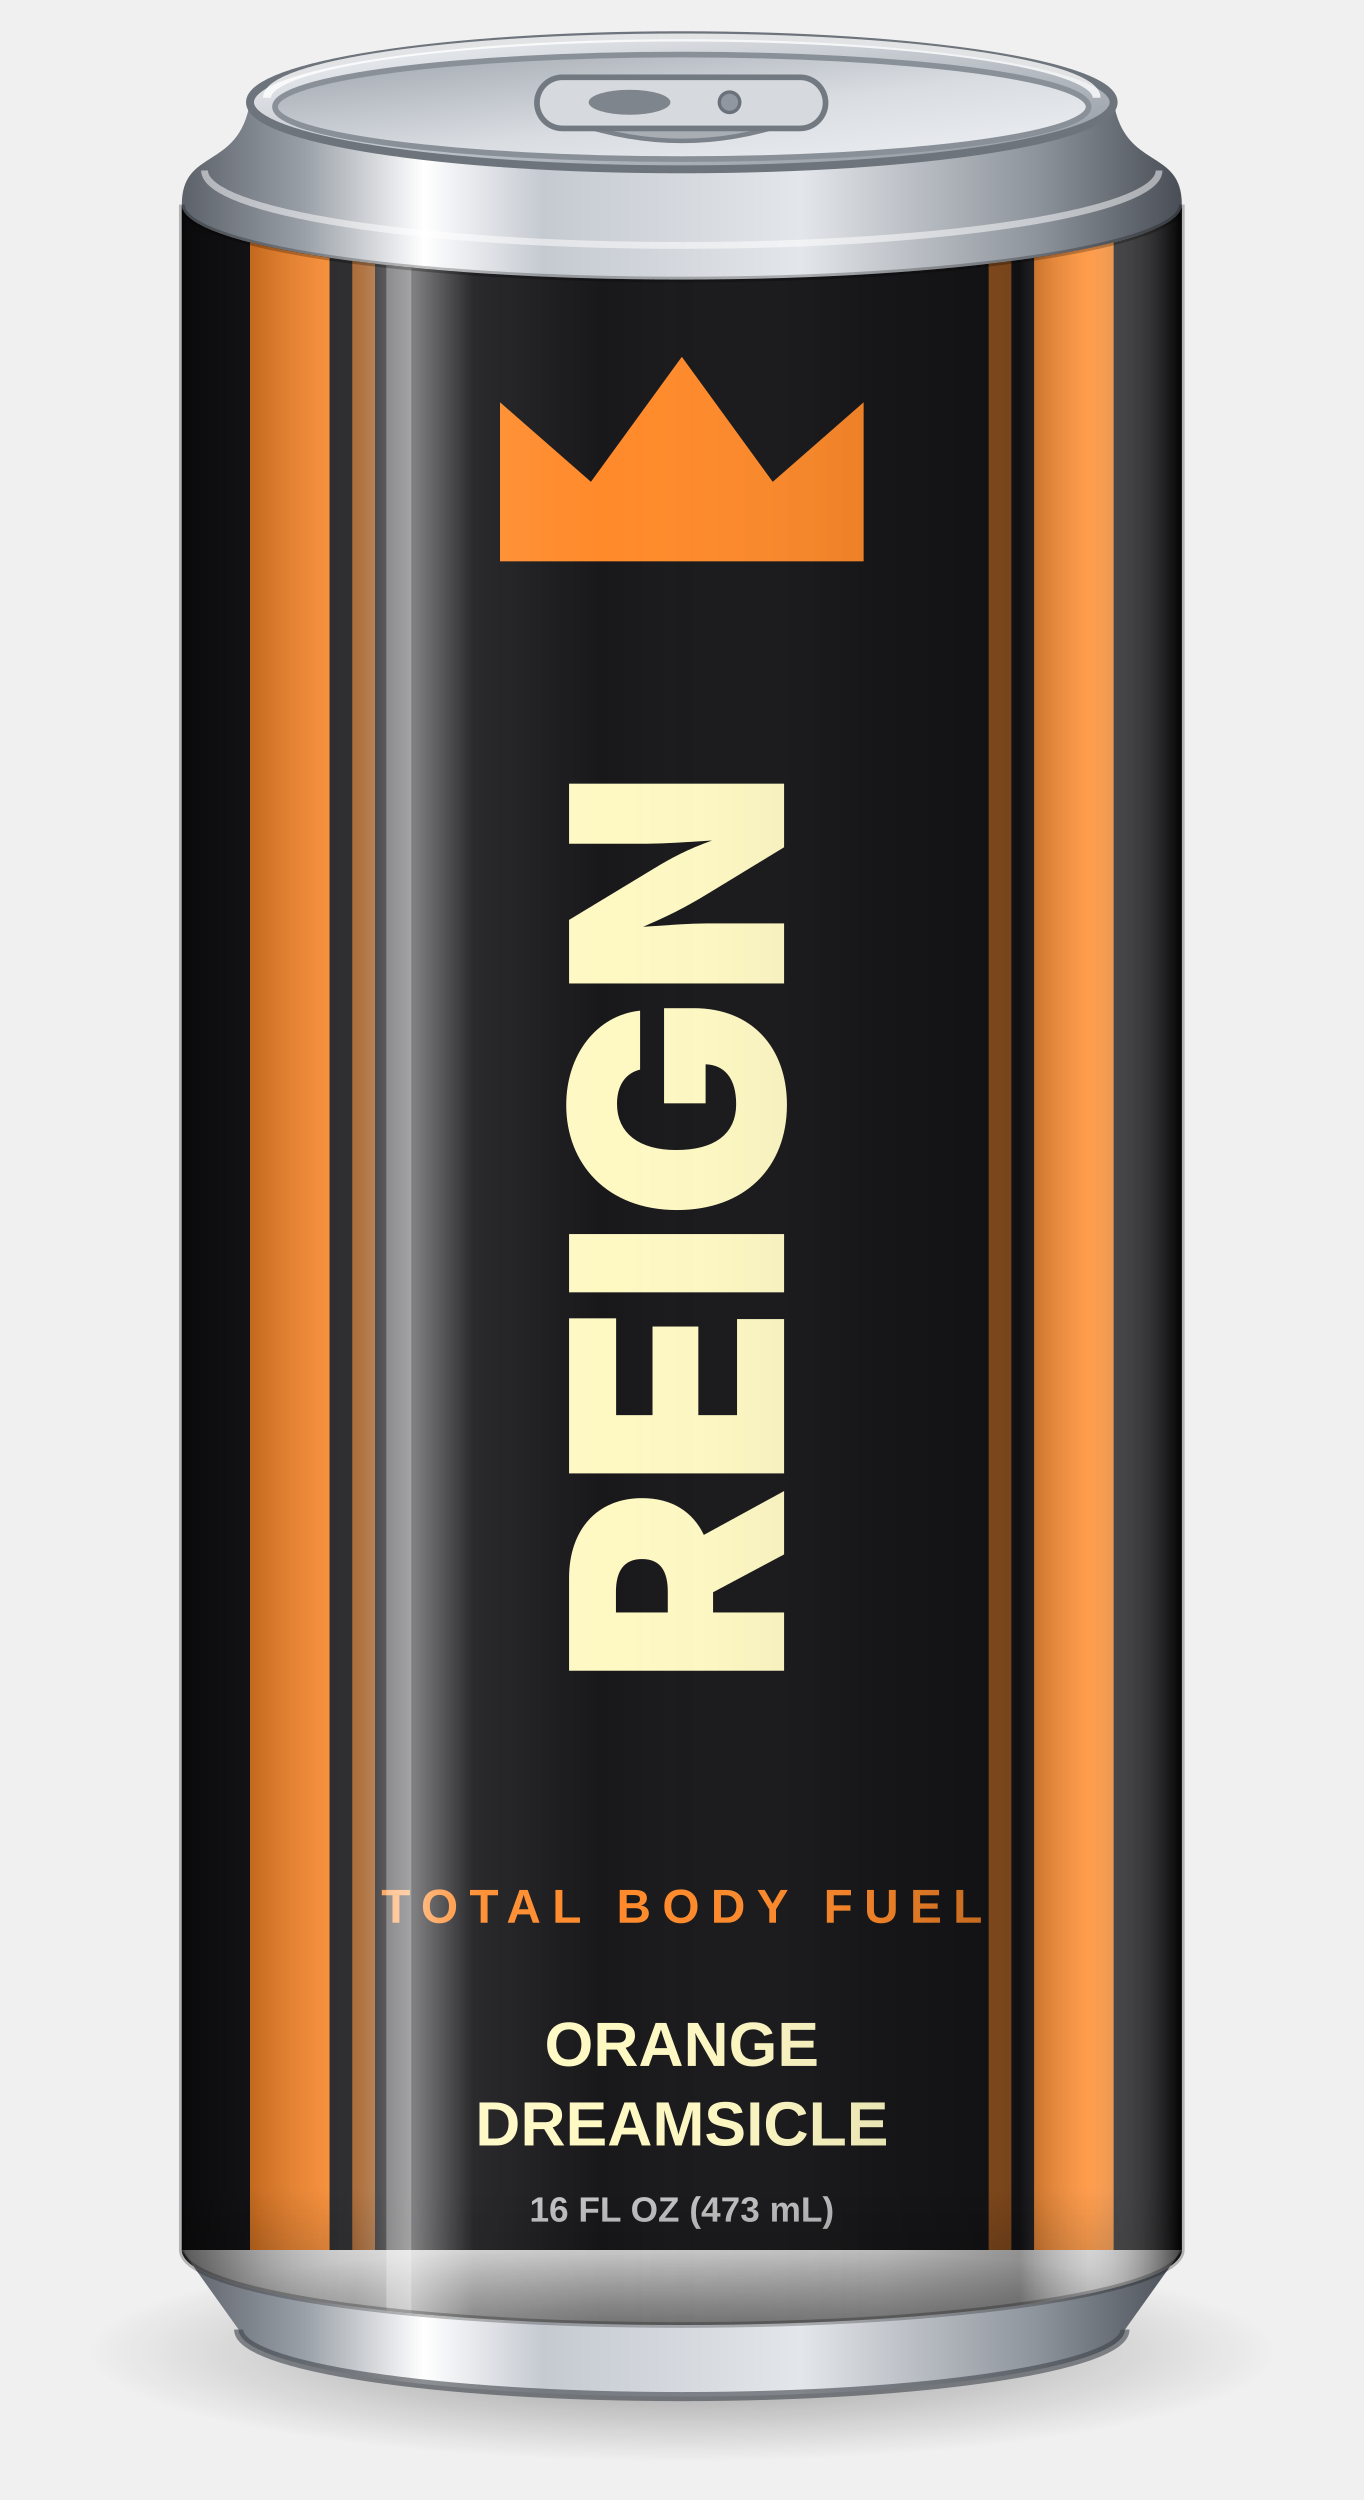
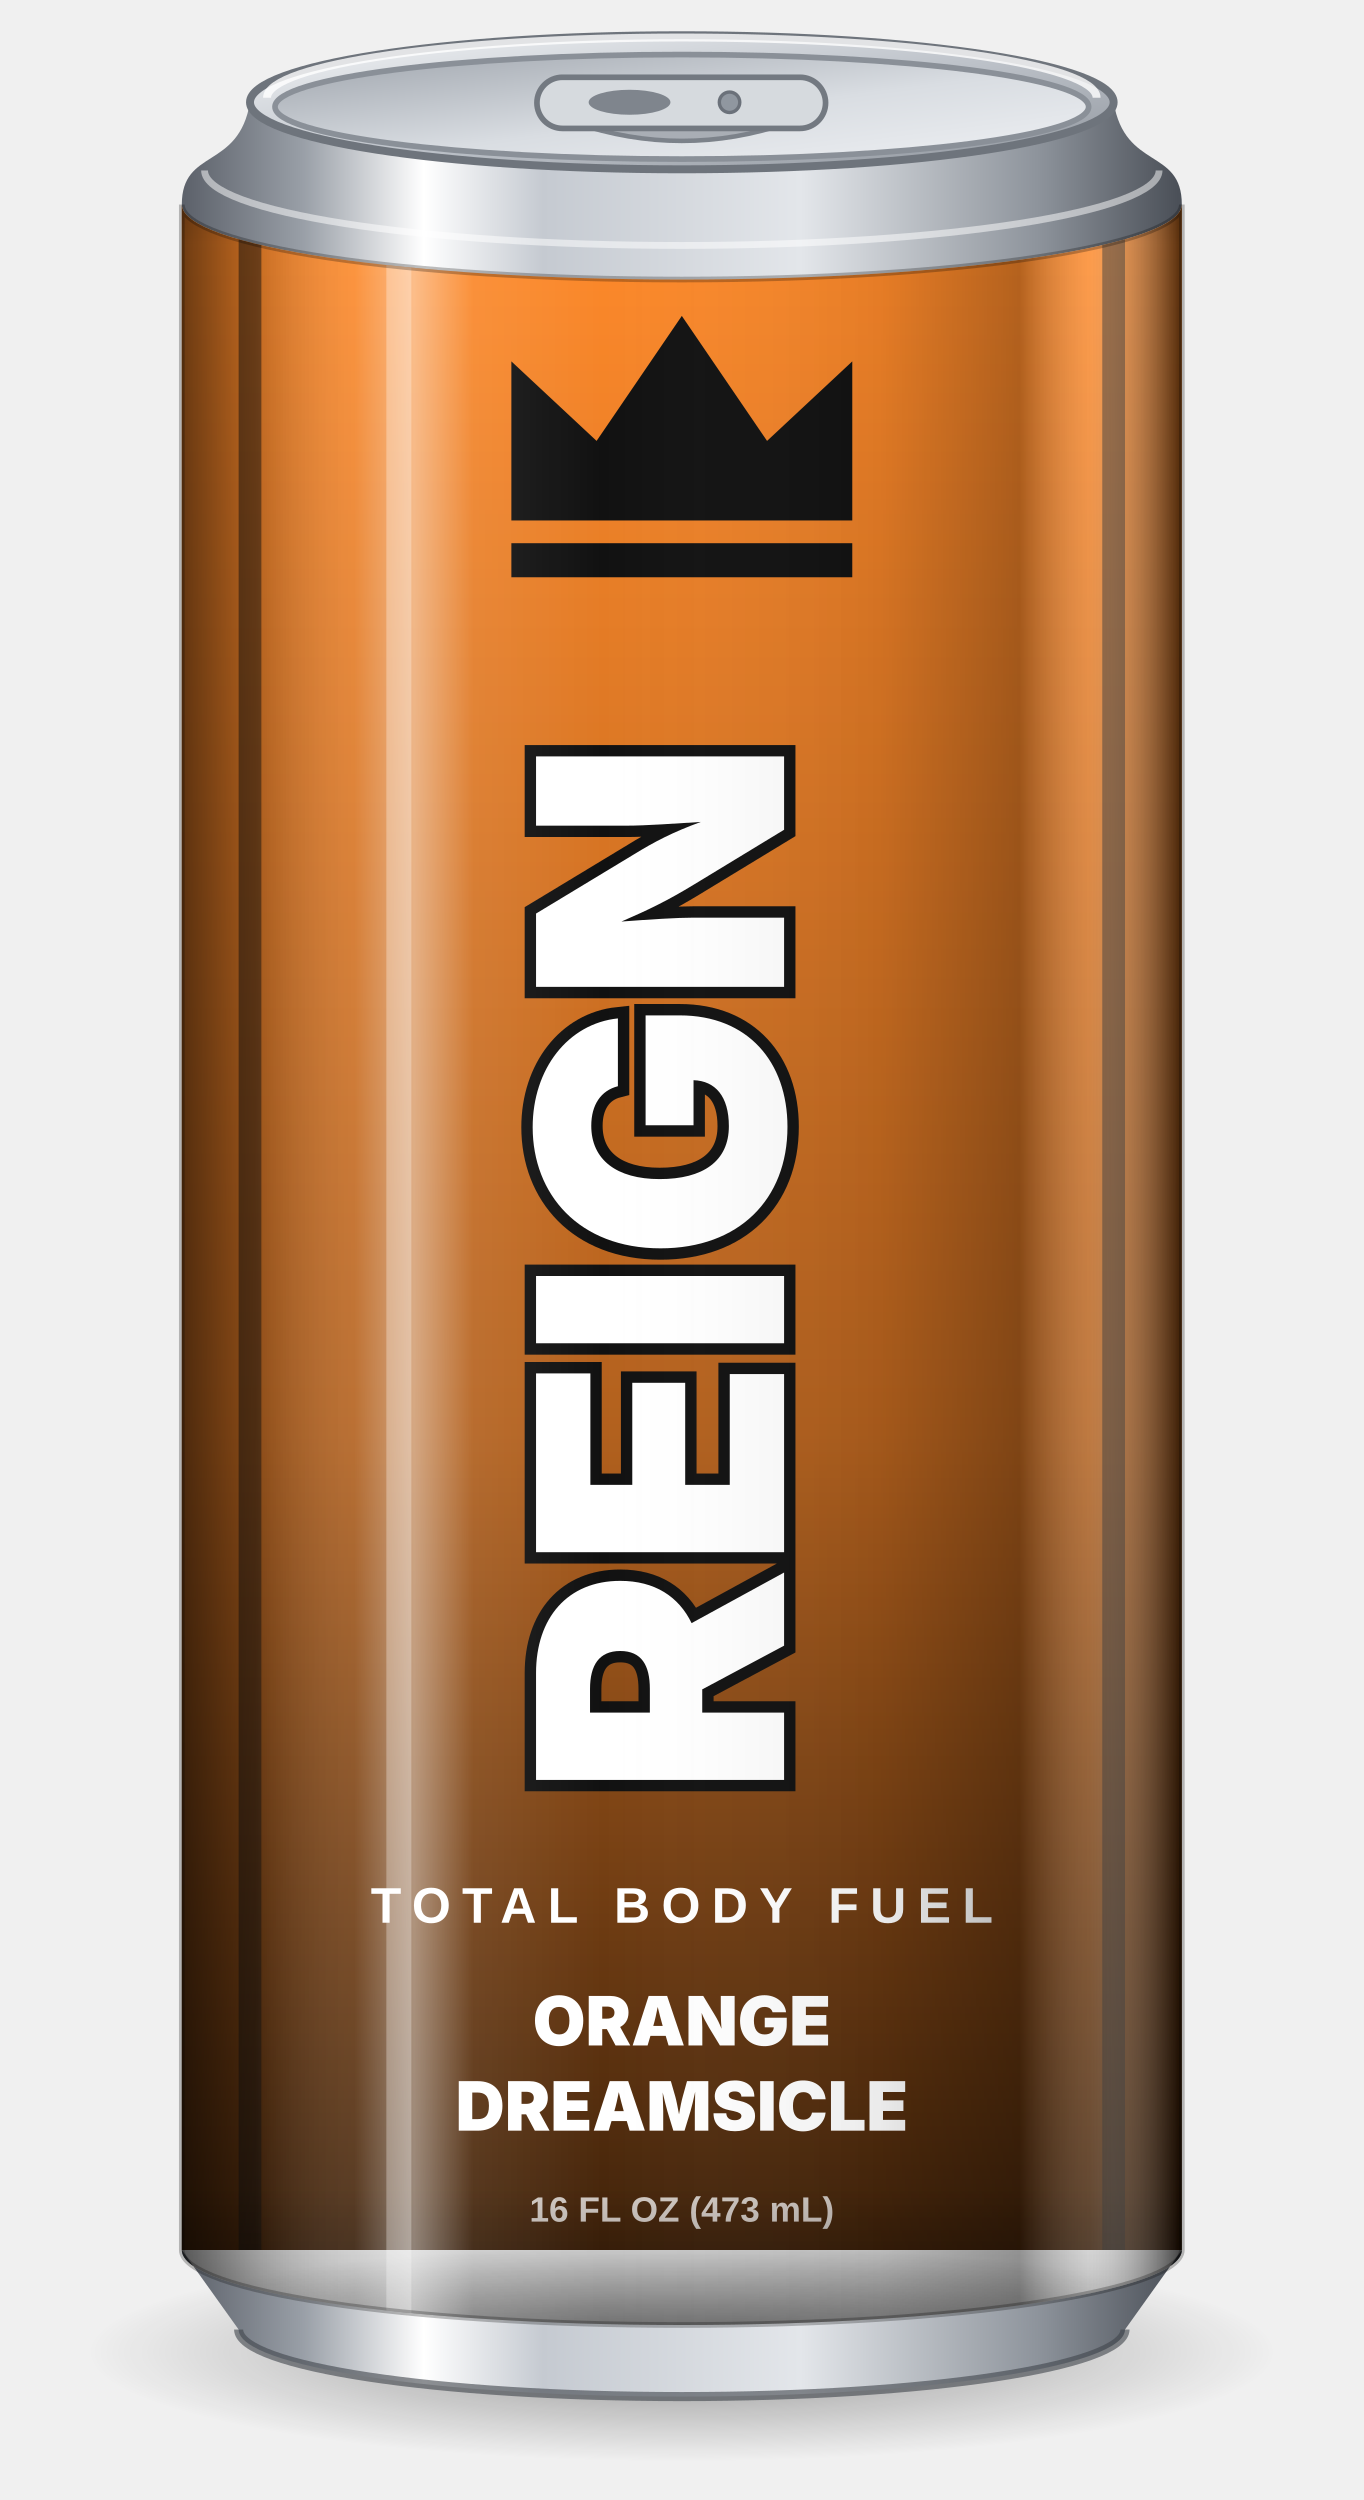
<svg xmlns="http://www.w3.org/2000/svg" viewBox="0 0 120 220" width="120" height="220" role="img" aria-label="Reign Orange Dreamsicle can, Second Wind art">
  <defs>
    <linearGradient id="shade-reign-orange-dreamsicle" x1="0" x2="1">
      <stop offset="0" stop-color="#000" stop-opacity="0.55" />
      <stop offset="0.07" stop-color="#000" stop-opacity="0.22" />
      <stop offset="0.17" stop-color="#fff" stop-opacity="0.10" />
      <stop offset="0.23" stop-color="#fff" stop-opacity="0.45" />
      <stop offset="0.29" stop-color="#fff" stop-opacity="0.08" />
      <stop offset="0.42" stop-color="#fff" stop-opacity="0" />
      <stop offset="0.70" stop-color="#000" stop-opacity="0.08" />
      <stop offset="0.84" stop-color="#000" stop-opacity="0.28" />
      <stop offset="0.91" stop-color="#fff" stop-opacity="0.16" />
      <stop offset="1" stop-color="#000" stop-opacity="0.62" />
    </linearGradient>
    <linearGradient id="vshade-reign-orange-dreamsicle" x1="0" y1="0" x2="0" y2="1">
      <stop offset="0" stop-color="#000" stop-opacity="0.28" />
      <stop offset="0.05" stop-color="#000" stop-opacity="0" />
      <stop offset="0.94" stop-color="#000" stop-opacity="0" />
      <stop offset="1" stop-color="#000" stop-opacity="0.32" />
    </linearGradient>
    <linearGradient id="metal-reign-orange-dreamsicle" x1="0" x2="1">
      <stop offset="0" stop-color="#5d626b" />
      <stop offset="0.12" stop-color="#9aa0a8" />
      <stop offset="0.24" stop-color="#ffffff" />
      <stop offset="0.36" stop-color="#c5cad1" />
      <stop offset="0.62" stop-color="#e3e6ea" />
      <stop offset="0.86" stop-color="#8d939b" />
      <stop offset="1" stop-color="#4b5058" />
    </linearGradient>
    <linearGradient id="lid-reign-orange-dreamsicle" x1="0" y1="0" x2="1" y2="1">
      <stop offset="0" stop-color="#f4f6f8" />
      <stop offset="0.5" stop-color="#bfc4cb" />
      <stop offset="1" stop-color="#8e949c" />
    </linearGradient>
    <linearGradient id="well-reign-orange-dreamsicle" x1="0" y1="0" x2="1" y2="1">
      <stop offset="0" stop-color="#9ea4ac" />
      <stop offset="0.55" stop-color="#d9dde2" />
      <stop offset="1" stop-color="#eef0f3" />
    </linearGradient>
    <radialGradient id="floor-reign-orange-dreamsicle">
      <stop offset="0" stop-color="#000" stop-opacity="0.4" />
      <stop offset="1" stop-color="#000" stop-opacity="0" />
    </radialGradient>
    <clipPath id="body-reign-orange-dreamsicle">
      <path d="M16 18 A44.0 6.6 0 0 0 104 18 L104 198 A44.0 6.6 0 0 1 16 198 Z" />
    </clipPath>
  </defs>
  <ellipse cx="60.0" cy="207" rx="52.0" ry="9.6" fill="url(#floor-reign-orange-dreamsicle)" />
  <path d="M16 198 A44.0 6.6 0 0 0 104 198 L99 205 A39.0 5.9 0 0 1 21 205 Z" fill="url(#metal-reign-orange-dreamsicle)" />
  <path d="M21 205 A39.0 5.9 0 0 0 99 205" stroke="#3f444b" stroke-width="0.8" fill="none" opacity="0.6" />
  <path d="M16 18 C16 13,21 15,22 9 L98 9 C99 15,104 13,104 18 A44.0 6.6 0 0 1 16 18 Z" fill="url(#metal-reign-orange-dreamsicle)" />
  <path d="M18 15 A42.0 6.6 0 0 0 102 15" stroke="#fff" stroke-width="0.6" fill="none" opacity="0.5" />
  <g clip-path="url(#body-reign-orange-dreamsicle)">
-     <rect x="16" y="18" width="88" height="180" fill="#18181b" />
-     <rect x="22" y="18" width="7" height="180" fill="#ff8a2a" />
-     <rect x="91" y="18" width="7" height="180" fill="#ff8a2a" />
-     <rect x="31" y="18" width="2" height="180" fill="#ff8a2a" opacity="0.6" />
-     <rect x="87" y="18" width="2" height="180" fill="#ff8a2a" opacity="0.6" />
-     <path d="M44.0 49.4 L44.0 35.4 L52.0 42.4 L60.0 31.4 L68.0 42.4 L76.0 35.4 L76.0 49.4 Z" fill="#ff8a2a" />
-     <g transform="translate(69.0 108.0) rotate(-90)">
-       <text x="0.0" y="0.0" font-family="'Arial Black','Inter Black','Helvetica Neue',Arial,sans-serif" font-size="26" font-weight="900" text-anchor="middle" fill="#fef9c3" textLength="86.4" lengthAdjust="spacingAndGlyphs">REIGN</text>
+     <linearGradient id="re-orange-dreamsicle" x1="0" y1="0" x2="0" y2="1">
+       <stop offset="0" stop-color="#ff8a2a" />
+       <stop offset="0.6" stop-color="#b2601d" />
+       <stop offset="1" stop-color="#3f220a" />
+     </linearGradient>
+     <rect x="16" y="18" width="88" height="180" fill="url(#re-orange-dreamsicle)" />
+     <rect x="21" y="18" width="2" height="180" fill="#111" opacity="0.5" />
+     <rect x="97" y="18" width="2" height="180" fill="#111" opacity="0.5" />
+     <path d="M45.0 45.8 L45.0 31.8 L52.5 38.8 L60.0 27.8 L67.5 38.8 L75.0 31.8 L75.0 45.8 Z" fill="#111" />
+     <rect x="45.0" y="47.8" width="30" height="3" fill="#111" />
+     <g transform="translate(69.0 111.6) rotate(-90)">
+       <text x="0.0" y="0.0" font-family="'Arial Black','Inter Black','Helvetica Neue',Arial,sans-serif" font-size="30" font-weight="900" text-anchor="middle" fill="#fff" textLength="90.0" lengthAdjust="spacingAndGlyphs" stroke="#111" stroke-width="2" paint-order="stroke">REIGN</text>
    </g>
-     <text x="60.0" y="169.2" font-family="'Helvetica Neue',Arial,Inter,sans-serif" font-size="4.2" font-weight="800" text-anchor="middle" fill="#ff8a2a" letter-spacing="1">TOTAL BODY FUEL</text>
-     <text x="60.0" y="181.8" font-family="'Helvetica Neue',Arial,Inter,sans-serif" font-size="5.5" font-weight="900" text-anchor="middle" fill="#fef9c3">ORANGE</text>
-     <text x="60.0" y="188.8" font-family="'Helvetica Neue',Arial,Inter,sans-serif" font-size="5.5" font-weight="900" text-anchor="middle" fill="#fef9c3">DREAMSICLE</text>
+     <text x="60.0" y="169.2" font-family="'Helvetica Neue',Arial,Inter,sans-serif" font-size="4.4" font-weight="800" text-anchor="middle" fill="#fff" letter-spacing="1">TOTAL BODY FUEL</text>
+     <text x="60.0" y="180.0" font-family="'Arial Black','Inter Black','Helvetica Neue',Arial,sans-serif" font-size="6" font-weight="900" text-anchor="middle" fill="#fff">ORANGE</text>
+     <text x="60.0" y="187.5" font-family="'Arial Black','Inter Black','Helvetica Neue',Arial,sans-serif" font-size="6" font-weight="900" text-anchor="middle" fill="#fff">DREAMSICLE</text>
    <text x="60.0" y="195.5" font-family="'Helvetica Neue',Arial,Inter,sans-serif" font-size="3.1" font-weight="700" text-anchor="middle" fill="#ffffff" opacity="0.75">16 FL OZ (473 mL)</text>
    <rect x="16" y="11.4" width="88" height="193.2" fill="url(#vshade-reign-orange-dreamsicle)" />
    <rect x="16" y="11.4" width="88" height="193.2" fill="url(#shade-reign-orange-dreamsicle)" />
    <rect x="34.0" y="11.4" width="2.2" height="193.2" fill="#fff" opacity="0.3" />
  </g>
  <path d="M16 18 A44.0 6.6 0 0 0 104 18 L104 198 A44.0 6.6 0 0 1 16 198 Z" fill="none" stroke="#000" stroke-opacity="0.25" stroke-width="0.5" />
  <ellipse cx="60.0" cy="9" rx="38.0" ry="5.9" fill="url(#lid-reign-orange-dreamsicle)" stroke="#6e747c" stroke-width="0.7" />
  <ellipse cx="60.0" cy="9.4" rx="35.8" ry="4.6" fill="url(#well-reign-orange-dreamsicle)" stroke="#8a9098" stroke-width="0.5" />
  <path d="M50.6 10.8 q9.4 3.2 18.8 0 l-2.5 -2.1 h-13.8 z" fill="#a9aeb5" stroke="#7c828a" stroke-width="0.4" />
  <path d="M49.5 6.8 h20.9 a2.2 2.2 0 0 1 0 4.5 h-20.9 a2.2 2.2 0 0 1 0 -4.5 z" fill="#d6dade" stroke="#737981" stroke-width="0.5" />
  <ellipse cx="55.4" cy="9" rx="3.6" ry="1.1" fill="#7f858d" />
  <circle cx="64.2" cy="9" r="0.9" fill="#9097a0" stroke="#6b717a" stroke-width="0.3" />
  <path d="M23.5 8.6 A36.5 5.3 0 0 1 96.5 8.6" stroke="#fff" stroke-width="0.7" fill="none" opacity="0.8" />
</svg>
